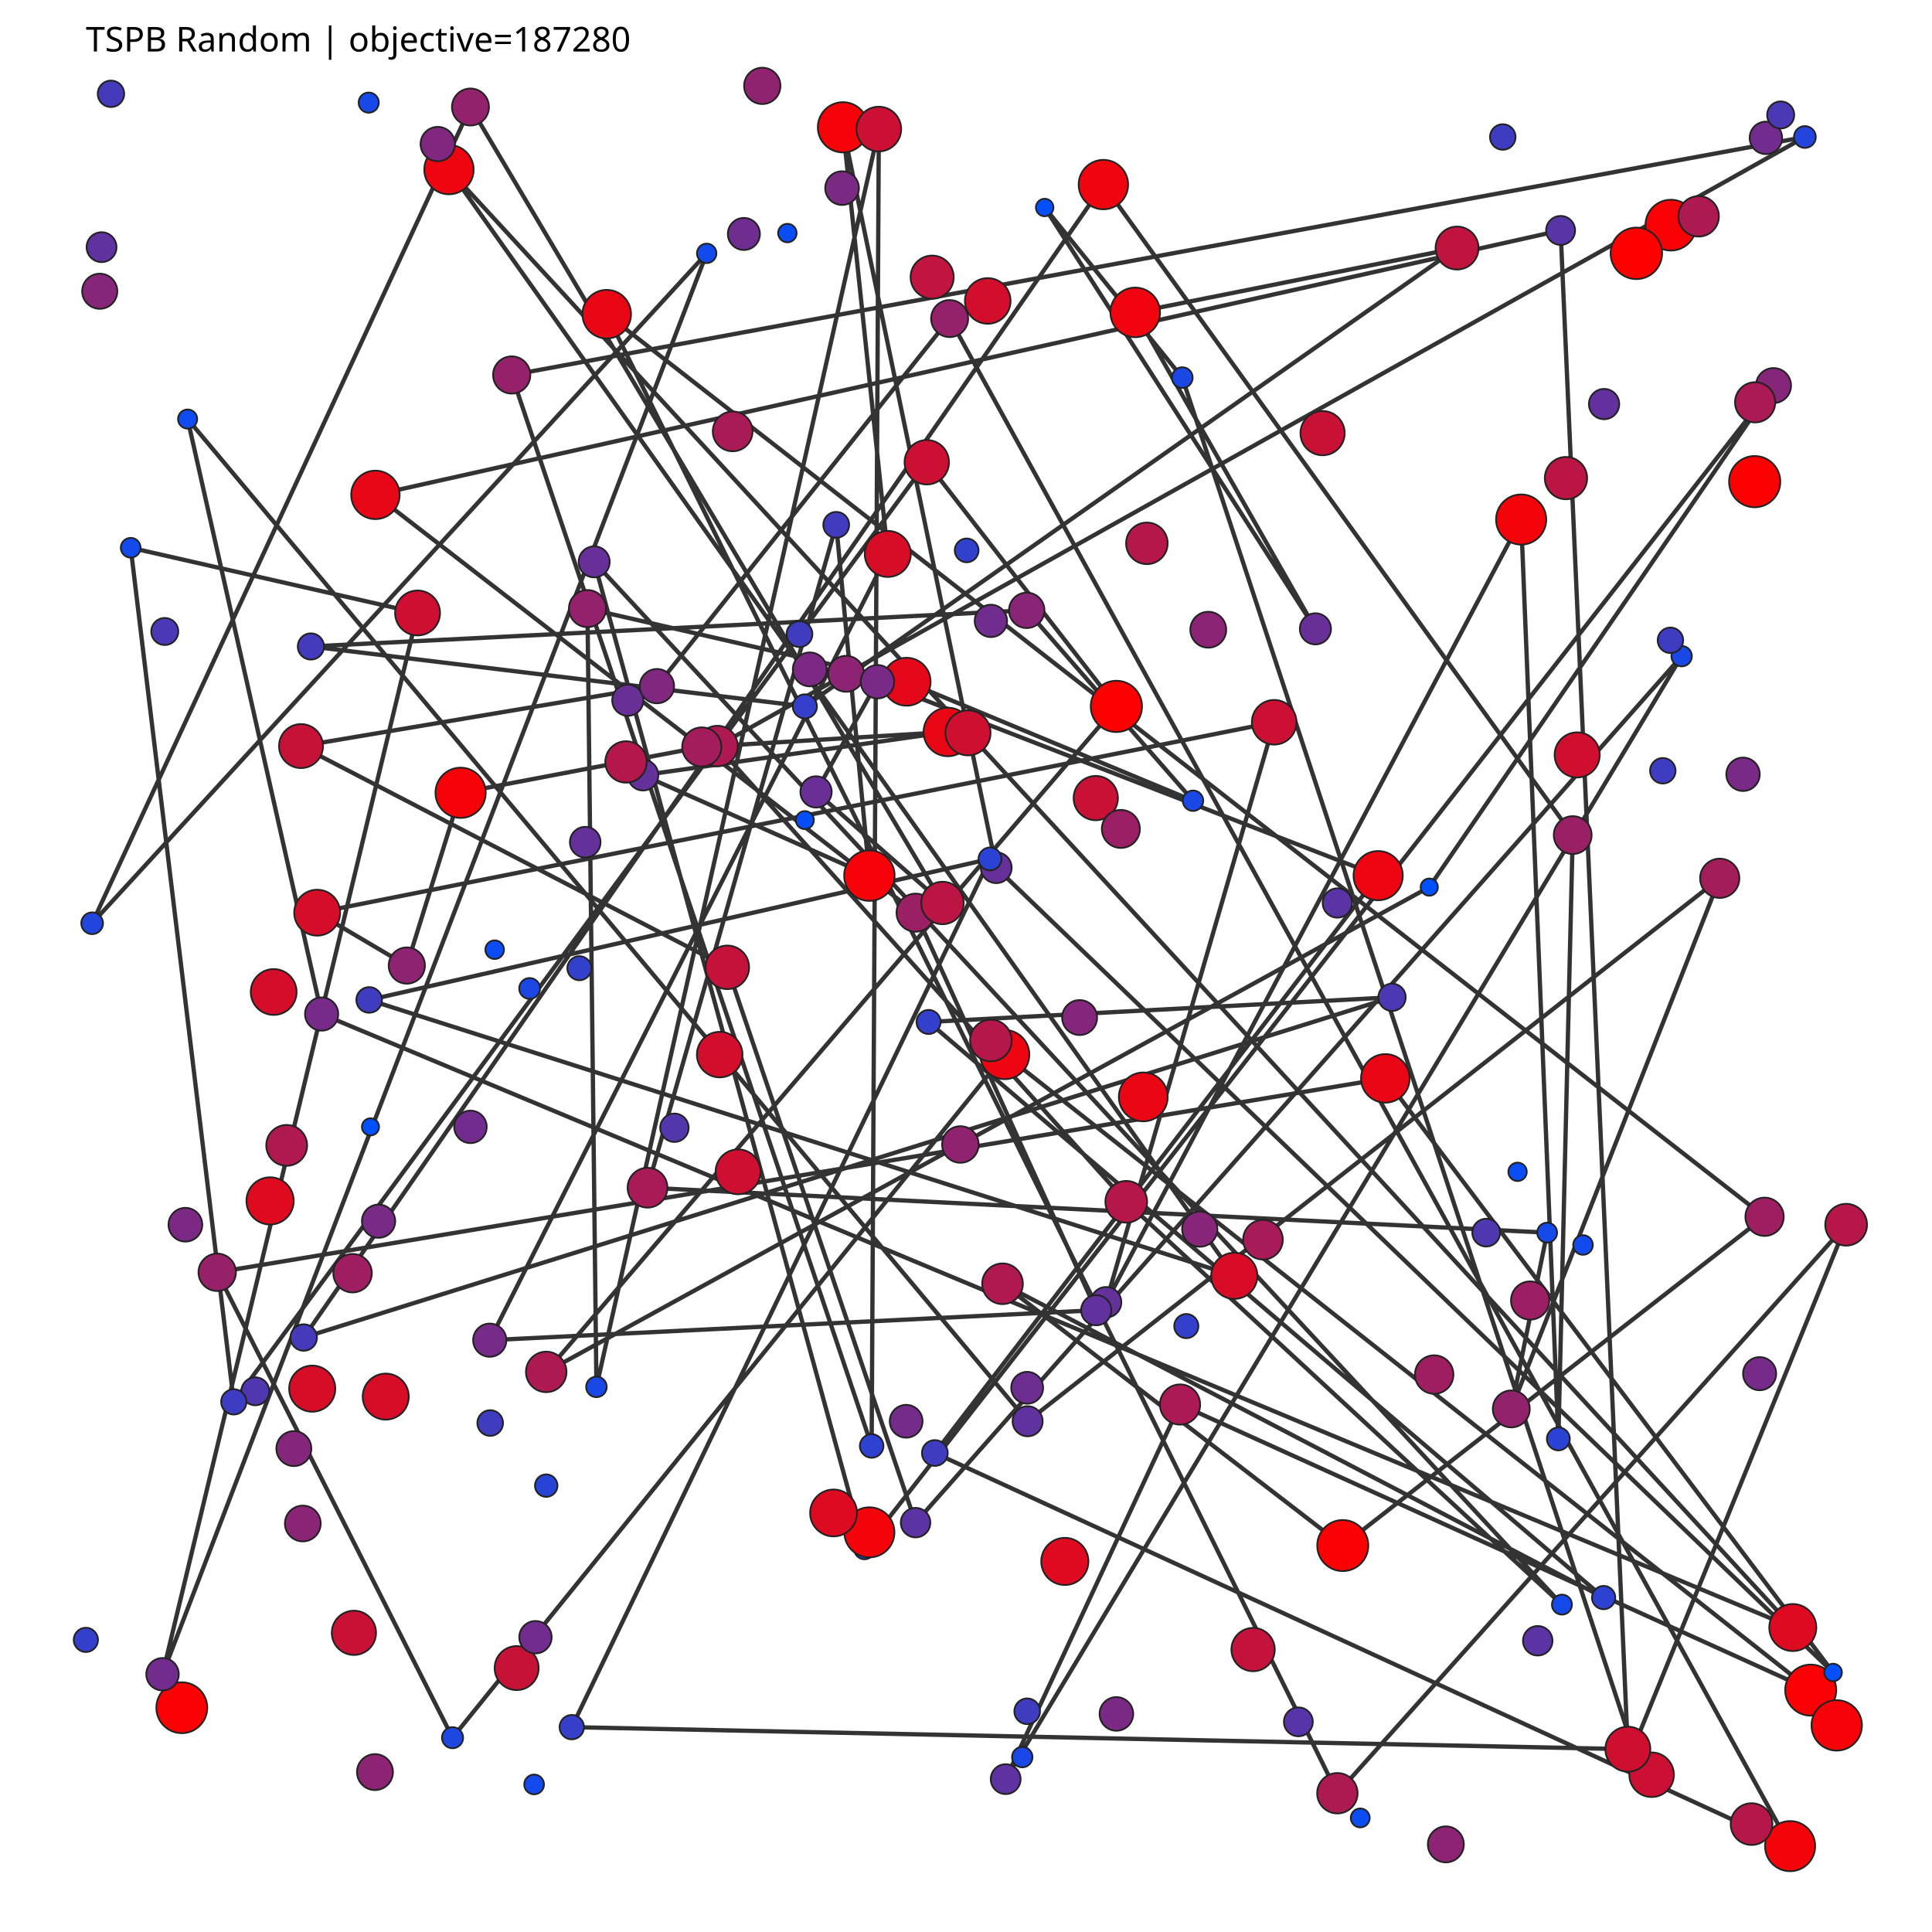
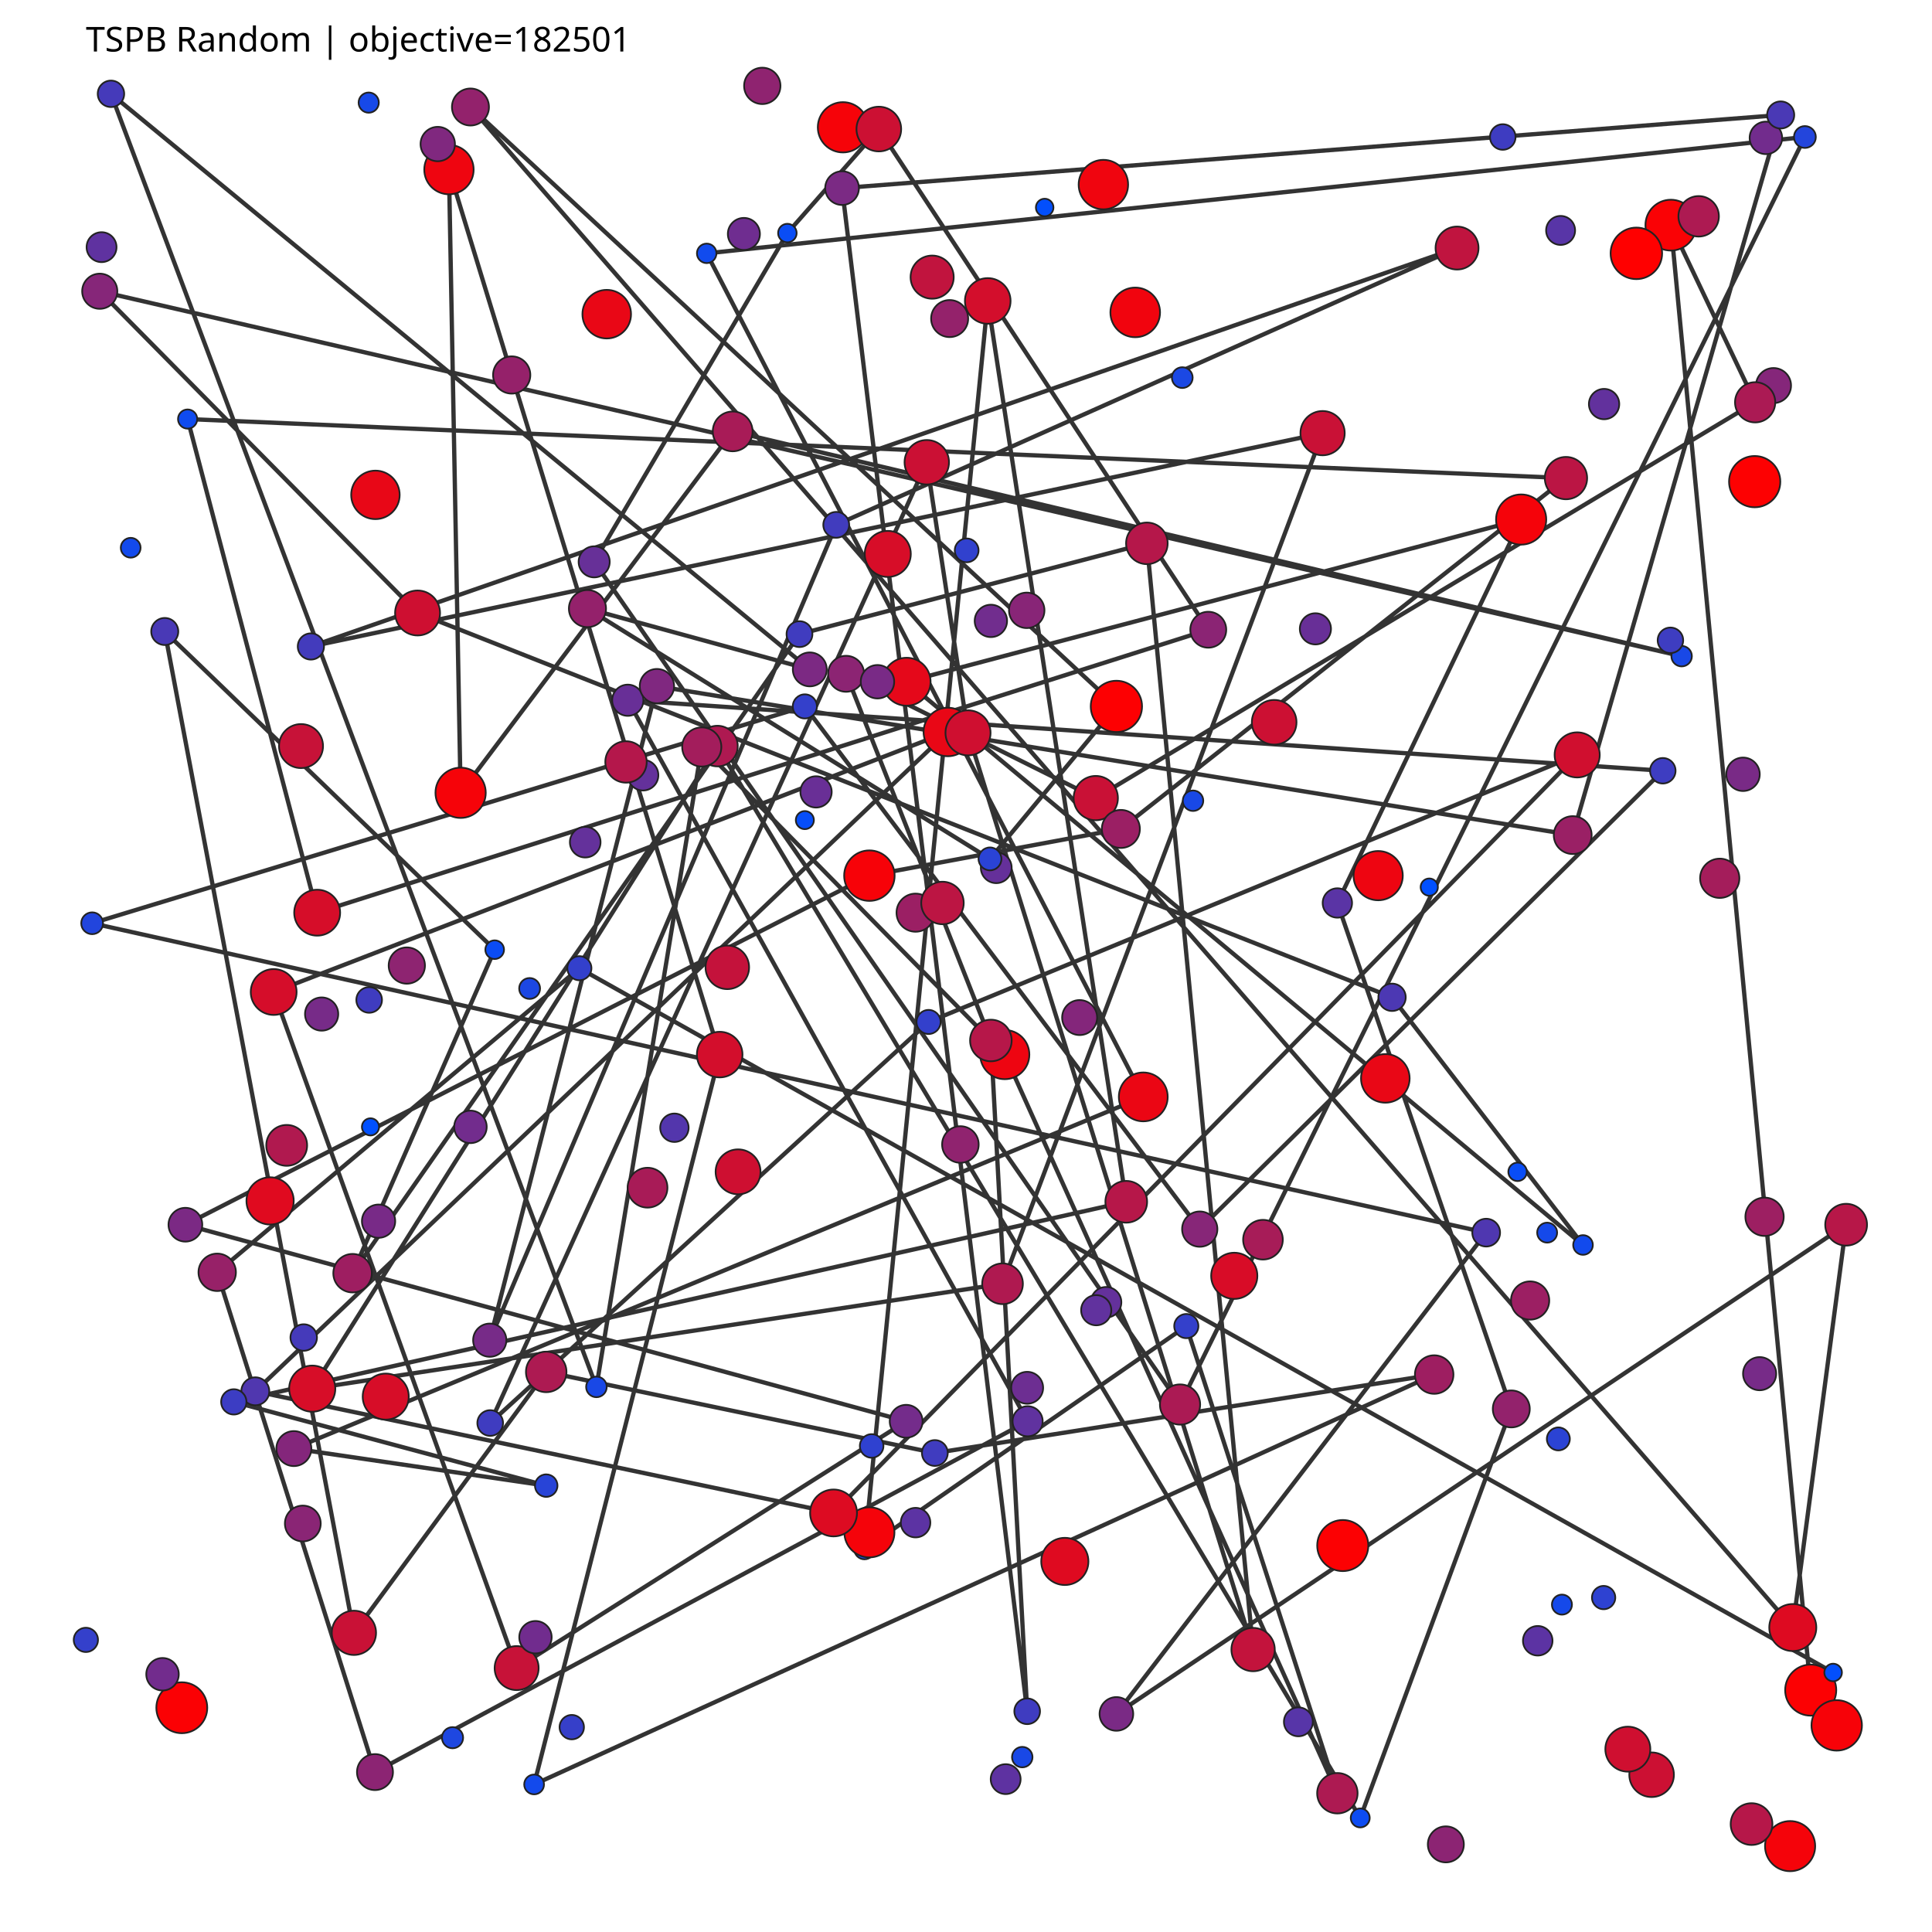
<svg xmlns="http://www.w3.org/2000/svg" width="900" height="900" viewBox="0 0 900 900">
  <rect width="100%" height="100%" fill="white" />
-   <text x="40" y="24" font-family="sans-serif" font-size="16">TSPB Random | objective=187280</text>
-   <polyline fill="none" stroke="#333333" stroke-width="2" points="840.79,63.82 238.37,174.68 406.05,673.58 409.39,60.12 277.84,646.07 273.66,283.50 422.33,317.58 555.76,373.01 478.29,284.32 144.82,301.15 374.93,329.07 678.75,115.55 528.83,145.53 612.77,292.94 486.65,96.66 550.75,175.91 760.81,814.42 860.00,570.52 623.00,835.36 282.64,146.35 822.00,566.82 625.51,719.98 467.02,598.03 747.03,744.21 432.56,476.07 648.47,464.58 141.48,623.07 514.00,85.99 732.63,389.02 725.94,670.30 708.61,242.02 515.25,606.65 593.56,336.46 147.75,425.16 189.51,449.79 214.57,369.31 326.91,347.96 441.54,340.98 299.55,361.10 405.00,407.91 389.55,244.49 301.64,553.27 720.72,574.21 704.02,656.33 801.12,409.14 478.71,662.08 87.40,195.21 149.83,472.38 835.15,758.17 209.14,79.01 574.97,594.33 171.97,465.81 461.17,400.11 266.35,804.57 758.31,814.83 726.99,107.34 174.89,230.53 426.51,425.16 510.66,610.35 228.14,624.31 413.56,258.04 392.68,59.30 464.09,404.22 853.94,779.11 645.34,502.35 101.18,592.69 210.81,809.49 468.06,491.27 843.50,787.32 549.71,654.28 468.48,828.79 783.37,305.67 426.51,709.30 338.81,450.62 140.23,347.55 306.02,319.63 442.38,148.40 833.90,860.00 435.49,676.87 642.00,407.91 408.76,317.58 380.15,368.90 439.04,420.64 219.16,49.85 42.92,430.09 329.20,118.02 75.71,779.93 194.52,285.55 60.88,255.16 108.91,653.05 431.73,215.33 520.06,329.07 254.45,639.09 665.81,413.25 826.17,179.61 402.70,721.62 276.79,261.73 727.61,747.49 524.65,559.84 334.21,347.55 840.79,63.82 " />
+   <text x="40" y="24" font-family="sans-serif" font-size="16">TSPB Random | objective=182501</text>
+   <polyline fill="none" stroke="#333333" stroke-width="2" points="230.44,442.40 76.75,294.17 164.87,760.63 254.45,639.09 435.49,676.87 668.10,640.32 248.81,831.26 335.26,491.27 209.14,79.01 214.57,369.31 341.31,200.96 783.37,305.67 46.47,135.67 194.52,285.55 648.47,464.58 737.43,579.96 422.33,317.58 708.61,242.02 623.00,420.64 704.02,656.33 633.65,846.86 334.21,347.55 145.45,646.89 467.02,598.03 616.11,201.78 144.82,301.15 678.75,115.55 389.55,244.49 228.14,624.31 306.02,319.63 732.63,389.02 829.51,53.55 392.26,87.63 478.50,797.18 461.59,484.70 394.14,313.88 510.45,371.78 817.61,187.41 778.35,104.88 843.50,787.32 853.94,779.11 269.90,451.03 101.18,592.69 174.68,825.51 478.71,662.08 292.45,326.20 774.60,359.05 558.89,572.57 374.93,329.07 42.92,430.09 692.32,574.21 520.06,798.41 860.00,570.52 835.15,758.17 219.16,49.85 520.06,329.07 461.17,400.11 273.66,283.50 377.23,311.83 51.69,43.70 277.84,646.07 326.91,347.96 468.06,491.27 623.00,835.36 552.63,617.74 402.70,721.62 460.13,140.19 524.65,559.84 108.91,653.05 254.45,692.06 136.89,674.81 532.58,510.98 329.20,118.02 840.79,63.82 549.71,654.28 276.79,261.73 366.79,108.57 409.39,60.12 562.86,293.35 147.75,425.16 87.40,195.21 729.49,222.72 522.14,386.15 405.00,407.91 86.36,570.52 422.12,662.08 240.67,777.06 127.49,462.11 441.54,340.98 118.93,648.12 388.30,704.79 734.71,351.66 432.56,476.07 228.35,662.90 431.73,215.33 450.94,341.39 583.74,768.43 534.26,253.11 372.43,295.40 164.24,593.10 230.44,442.40 " />
  <circle cx="520.06" cy="329.07" r="11.95" fill="rgb(253,0,2)" stroke="#222" stroke-width="0.8" />
  <circle cx="40.00" cy="763.92" r="5.65" fill="rgb(52,64,203)" stroke="#222" stroke-width="0.8" />
  <circle cx="760.81" cy="814.42" r="4.99" fill="rgb(31,70,224)" stroke="#222" stroke-width="0.8" />
  <circle cx="464.09" cy="404.22" r="7.18" fill="rgb(101,48,154)" stroke="#222" stroke-width="0.8" />
  <circle cx="335.26" cy="491.27" r="10.62" fill="rgb(211,14,44)" stroke="#222" stroke-width="0.8" />
  <circle cx="145.45" cy="646.89" r="10.75" fill="rgb(215,13,40)" stroke="#222" stroke-width="0.8" />
  <circle cx="141.48" cy="623.07" r="6.17" fill="rgb(69,58,186)" stroke="#222" stroke-width="0.8" />
  <circle cx="209.14" cy="79.01" r="11.50" fill="rgb(239,5,16)" stroke="#222" stroke-width="0.8" />
  <circle cx="394.14" cy="313.88" r="8.38" fill="rgb(140,36,115)" stroke="#222" stroke-width="0.8" />
  <circle cx="769.38" cy="826.74" r="10.39" fill="rgb(204,16,51)" stroke="#222" stroke-width="0.8" />
  <circle cx="774.60" cy="359.05" r="5.94" fill="rgb(62,61,193)" stroke="#222" stroke-width="0.8" />
  <circle cx="524.65" cy="559.84" r="9.72" fill="rgb(182,23,73)" stroke="#222" stroke-width="0.8" />
  <circle cx="708.61" cy="242.02" r="11.69" fill="rgb(245,3,10)" stroke="#222" stroke-width="0.8" />
  <circle cx="46.47" cy="135.67" r="8.19" fill="rgb(134,38,121)" stroke="#222" stroke-width="0.8" />
  <circle cx="747.03" cy="744.21" r="5.43" fill="rgb(46,66,209)" stroke="#222" stroke-width="0.8" />
  <circle cx="194.52" cy="285.55" r="10.47" fill="rgb(206,15,49)" stroke="#222" stroke-width="0.8" />
  <circle cx="392.68" cy="59.30" r="11.71" fill="rgb(246,3,9)" stroke="#222" stroke-width="0.8" />
  <circle cx="673.53" cy="859.18" r="8.39" fill="rgb(140,36,115)" stroke="#222" stroke-width="0.8" />
  <circle cx="729.49" cy="222.72" r="9.86" fill="rgb(187,21,68)" stroke="#222" stroke-width="0.8" />
  <circle cx="133.55" cy="533.56" r="9.52" fill="rgb(176,25,79)" stroke="#222" stroke-width="0.8" />
  <circle cx="727.61" cy="747.49" r="4.67" fill="rgb(21,73,234)" stroke="#222" stroke-width="0.8" />
  <circle cx="299.55" cy="361.10" r="7.14" fill="rgb(100,49,155)" stroke="#222" stroke-width="0.8" />
  <circle cx="468.06" cy="491.27" r="11.45" fill="rgb(238,5,17)" stroke="#222" stroke-width="0.8" />
  <circle cx="833.90" cy="860.00" r="11.68" fill="rgb(245,3,10)" stroke="#222" stroke-width="0.8" />
  <circle cx="515.25" cy="606.65" r="7.12" fill="rgb(100,49,155)" stroke="#222" stroke-width="0.8" />
  <circle cx="467.02" cy="598.03" r="9.48" fill="rgb(175,25,80)" stroke="#222" stroke-width="0.8" />
  <circle cx="189.51" cy="449.79" r="8.45" fill="rgb(142,36,113)" stroke="#222" stroke-width="0.8" />
  <circle cx="502.93" cy="474.02" r="8.15" fill="rgb(132,38,123)" stroke="#222" stroke-width="0.8" />
  <circle cx="60.88" cy="255.16" r="4.61" fill="rgb(19,74,236)" stroke="#222" stroke-width="0.8" />
  <circle cx="118.93" cy="648.12" r="6.51" fill="rgb(80,55,175)" stroke="#222" stroke-width="0.8" />
  <circle cx="292.45" cy="326.20" r="7.27" fill="rgb(104,47,151)" stroke="#222" stroke-width="0.8" />
  <circle cx="549.71" cy="654.28" r="9.37" fill="rgb(171,26,84)" stroke="#222" stroke-width="0.8" />
  <circle cx="460.13" cy="140.19" r="10.63" fill="rgb(211,14,44)" stroke="#222" stroke-width="0.8" />
  <circle cx="301.64" cy="553.27" r="9.28" fill="rgb(168,27,87)" stroke="#222" stroke-width="0.8" />
  <circle cx="510.66" cy="610.35" r="7.03" fill="rgb(97,50,158)" stroke="#222" stroke-width="0.8" />
  <circle cx="532.58" cy="510.98" r="11.38" fill="rgb(235,6,20)" stroke="#222" stroke-width="0.8" />
  <circle cx="141.06" cy="709.71" r="8.34" fill="rgb(138,37,117)" stroke="#222" stroke-width="0.8" />
  <circle cx="51.69" cy="43.70" r="6.16" fill="rgb(69,58,186)" stroke="#222" stroke-width="0.8" />
  <circle cx="272.62" cy="392.31" r="7.14" fill="rgb(100,49,155)" stroke="#222" stroke-width="0.8" />
  <circle cx="623.00" cy="835.36" r="9.42" fill="rgb(173,26,82)" stroke="#222" stroke-width="0.8" />
  <circle cx="277.84" cy="646.07" r="4.80" fill="rgb(25,72,230)" stroke="#222" stroke-width="0.8" />
  <circle cx="734.71" cy="351.66" r="10.51" fill="rgb(208,15,47)" stroke="#222" stroke-width="0.8" />
  <circle cx="219.16" cy="49.85" r="8.62" fill="rgb(147,34,108)" stroke="#222" stroke-width="0.8" />
  <circle cx="434.23" cy="129.10" r="10.05" fill="rgb(193,20,62)" stroke="#222" stroke-width="0.8" />
  <circle cx="514.00" cy="85.99" r="11.52" fill="rgb(240,5,15)" stroke="#222" stroke-width="0.8" />
  <circle cx="266.35" cy="804.57" r="5.68" fill="rgb(54,63,201)" stroke="#222" stroke-width="0.8" />
  <circle cx="461.59" cy="289.24" r="7.54" fill="rgb(113,45,142)" stroke="#222" stroke-width="0.8" />
  <circle cx="269.90" cy="451.03" r="5.61" fill="rgb(51,64,204)" stroke="#222" stroke-width="0.8" />
  <circle cx="392.26" cy="87.63" r="7.85" fill="rgb(123,42,132)" stroke="#222" stroke-width="0.8" />
  <circle cx="343.82" cy="545.88" r="10.46" fill="rgb(206,15,49)" stroke="#222" stroke-width="0.8" />
  <circle cx="238.37" cy="174.68" r="8.68" fill="rgb(149,33,106)" stroke="#222" stroke-width="0.8" />
  <circle cx="426.51" cy="709.30" r="6.88" fill="rgb(92,51,163)" stroke="#222" stroke-width="0.8" />
  <circle cx="712.79" cy="605.83" r="8.91" fill="rgb(156,31,99)" stroke="#222" stroke-width="0.8" />
  <circle cx="127.49" cy="462.11" r="10.68" fill="rgb(213,13,42)" stroke="#222" stroke-width="0.8" />
  <circle cx="665.81" cy="413.25" r="4.02" fill="rgb(1,80,254)" stroke="#222" stroke-width="0.8" />
  <circle cx="147.75" cy="425.16" r="10.70" fill="rgb(214,13,41)" stroke="#222" stroke-width="0.8" />
  <circle cx="822.00" cy="566.82" r="8.93" fill="rgb(157,31,98)" stroke="#222" stroke-width="0.8" />
  <circle cx="550.75" cy="175.91" r="4.84" fill="rgb(27,72,228)" stroke="#222" stroke-width="0.8" />
  <circle cx="355.10" cy="40.00" r="8.47" fill="rgb(143,35,112)" stroke="#222" stroke-width="0.8" />
  <circle cx="406.05" cy="673.58" r="5.49" fill="rgb(47,65,208)" stroke="#222" stroke-width="0.8" />
  <circle cx="254.45" cy="692.06" r="5.24" fill="rgb(40,68,215)" stroke="#222" stroke-width="0.8" />
  <circle cx="826.17" cy="179.61" r="8.17" fill="rgb(133,38,122)" stroke="#222" stroke-width="0.8" />
  <circle cx="174.68" cy="825.51" r="8.38" fill="rgb(140,36,115)" stroke="#222" stroke-width="0.8" />
  <circle cx="341.31" cy="200.96" r="9.27" fill="rgb(168,27,87)" stroke="#222" stroke-width="0.8" />
  <circle cx="314.17" cy="525.35" r="6.62" fill="rgb(83,54,172)" stroke="#222" stroke-width="0.8" />
  <circle cx="42.92" cy="430.09" r="5.08" fill="rgb(34,69,221)" stroke="#222" stroke-width="0.8" />
  <circle cx="558.89" cy="572.57" r="8.22" fill="rgb(135,38,120)" stroke="#222" stroke-width="0.8" />
  <circle cx="552.63" cy="617.74" r="5.63" fill="rgb(52,64,203)" stroke="#222" stroke-width="0.8" />
  <circle cx="835.15" cy="758.17" r="10.96" fill="rgb(222,10,33)" stroke="#222" stroke-width="0.8" />
  <circle cx="374.93" cy="382.04" r="4.21" fill="rgb(7,78,248)" stroke="#222" stroke-width="0.8" />
  <circle cx="726.99" cy="107.34" r="6.75" fill="rgb(88,53,167)" stroke="#222" stroke-width="0.8" />
  <circle cx="228.35" cy="662.90" r="5.98" fill="rgb(63,60,192)" stroke="#222" stroke-width="0.8" />
  <circle cx="450.31" cy="256.39" r="5.54" fill="rgb(49,65,206)" stroke="#222" stroke-width="0.8" />
  <circle cx="422.12" cy="662.08" r="7.65" fill="rgb(116,44,139)" stroke="#222" stroke-width="0.8" />
  <circle cx="716.34" cy="764.33" r="6.88" fill="rgb(92,51,163)" stroke="#222" stroke-width="0.8" />
  <circle cx="510.45" cy="371.78" r="10.32" fill="rgb(201,17,54)" stroke="#222" stroke-width="0.8" />
  <circle cx="555.76" cy="373.01" r="4.77" fill="rgb(25,72,230)" stroke="#222" stroke-width="0.8" />
  <circle cx="616.11" cy="201.78" r="10.31" fill="rgb(201,17,54)" stroke="#222" stroke-width="0.8" />
  <circle cx="732.63" cy="389.02" r="8.82" fill="rgb(154,32,101)" stroke="#222" stroke-width="0.8" />
  <circle cx="534.26" cy="253.11" r="9.69" fill="rgb(181,23,74)" stroke="#222" stroke-width="0.8" />
  <circle cx="692.32" cy="574.21" r="6.47" fill="rgb(79,55,176)" stroke="#222" stroke-width="0.8" />
  <circle cx="822.62" cy="64.23" r="7.57" fill="rgb(114,44,141)" stroke="#222" stroke-width="0.8" />
  <circle cx="468.48" cy="828.79" r="6.96" fill="rgb(94,50,161)" stroke="#222" stroke-width="0.8" />
  <circle cx="528.83" cy="145.53" r="11.56" fill="rgb(241,4,14)" stroke="#222" stroke-width="0.8" />
  <circle cx="588.34" cy="577.50" r="9.24" fill="rgb(167,28,88)" stroke="#222" stroke-width="0.8" />
  <circle cx="402.70" cy="721.62" r="4.77" fill="rgb(25,72,230)" stroke="#222" stroke-width="0.8" />
  <circle cx="478.29" cy="284.32" r="8.26" fill="rgb(136,37,119)" stroke="#222" stroke-width="0.8" />
  <circle cx="476.21" cy="818.53" r="4.77" fill="rgb(25,72,230)" stroke="#222" stroke-width="0.8" />
  <circle cx="520.06" cy="798.41" r="7.84" fill="rgb(122,42,133)" stroke="#222" stroke-width="0.8" />
  <circle cx="486.65" cy="96.66" r="4.09" fill="rgb(3,79,252)" stroke="#222" stroke-width="0.8" />
  <circle cx="737.43" cy="579.96" r="4.58" fill="rgb(18,74,237)" stroke="#222" stroke-width="0.8" />
  <circle cx="164.87" cy="760.63" r="10.31" fill="rgb(201,17,54)" stroke="#222" stroke-width="0.8" />
  <circle cx="413.56" cy="258.04" r="10.73" fill="rgb(215,13,40)" stroke="#222" stroke-width="0.8" />
  <circle cx="815.94" cy="849.73" r="9.72" fill="rgb(182,23,73)" stroke="#222" stroke-width="0.8" />
  <circle cx="829.51" cy="53.55" r="6.31" fill="rgb(74,57,181)" stroke="#222" stroke-width="0.8" />
  <circle cx="422.33" cy="317.58" r="11.17" fill="rgb(229,8,26)" stroke="#222" stroke-width="0.8" />
  <circle cx="366.79" cy="108.57" r="4.32" fill="rgb(10,77,245)" stroke="#222" stroke-width="0.8" />
  <circle cx="219.16" cy="524.94" r="7.57" fill="rgb(114,44,141)" stroke="#222" stroke-width="0.8" />
  <circle cx="447.39" cy="533.15" r="8.52" fill="rgb(144,35,111)" stroke="#222" stroke-width="0.8" />
  <circle cx="604.83" cy="802.10" r="6.73" fill="rgb(87,53,168)" stroke="#222" stroke-width="0.8" />
  <circle cx="843.50" cy="787.32" r="11.90" fill="rgb(252,1,3)" stroke="#222" stroke-width="0.8" />
  <circle cx="405.00" cy="713.82" r="11.67" fill="rgb(245,3,10)" stroke="#222" stroke-width="0.8" />
  <circle cx="125.82" cy="559.43" r="11.01" fill="rgb(224,10,31)" stroke="#222" stroke-width="0.8" />
  <circle cx="101.18" cy="592.69" r="8.72" fill="rgb(151,33,104)" stroke="#222" stroke-width="0.8" />
  <circle cx="612.77" cy="292.94" r="7.26" fill="rgb(104,47,151)" stroke="#222" stroke-width="0.8" />
  <circle cx="840.79" cy="63.82" r="5.09" fill="rgb(35,69,220)" stroke="#222" stroke-width="0.8" />
  <circle cx="645.34" cy="502.35" r="11.32" fill="rgb(233,7,22)" stroke="#222" stroke-width="0.8" />
  <circle cx="388.30" cy="704.79" r="10.92" fill="rgb(221,11,34)" stroke="#222" stroke-width="0.8" />
  <circle cx="84.69" cy="795.53" r="11.86" fill="rgb(251,1,4)" stroke="#222" stroke-width="0.8" />
  <circle cx="441.54" cy="340.98" r="11.31" fill="rgb(233,7,22)" stroke="#222" stroke-width="0.8" />
  <circle cx="853.94" cy="779.11" r="4.10" fill="rgb(3,79,252)" stroke="#222" stroke-width="0.8" />
  <circle cx="461.59" cy="484.70" r="9.69" fill="rgb(182,23,73)" stroke="#222" stroke-width="0.8" />
  <circle cx="855.61" cy="803.75" r="11.75" fill="rgb(247,2,8)" stroke="#222" stroke-width="0.8" />
  <circle cx="179.69" cy="650.59" r="10.73" fill="rgb(215,13,40)" stroke="#222" stroke-width="0.8" />
  <circle cx="783.37" cy="305.67" r="4.77" fill="rgb(25,72,230)" stroke="#222" stroke-width="0.8" />
  <circle cx="176.35" cy="568.87" r="7.75" fill="rgb(120,42,135)" stroke="#222" stroke-width="0.8" />
  <circle cx="171.76" cy="47.80" r="4.71" fill="rgb(23,73,232)" stroke="#222" stroke-width="0.8" />
  <circle cx="408.76" cy="317.58" r="7.79" fill="rgb(121,42,134)" stroke="#222" stroke-width="0.8" />
  <circle cx="819.70" cy="639.91" r="7.72" fill="rgb(119,43,136)" stroke="#222" stroke-width="0.8" />
  <circle cx="574.97" cy="594.33" r="10.76" fill="rgb(216,12,39)" stroke="#222" stroke-width="0.8" />
  <circle cx="389.55" cy="244.49" r="6.02" fill="rgb(65,60,190)" stroke="#222" stroke-width="0.8" />
  <circle cx="329.20" cy="118.02" r="4.54" fill="rgb(17,75,238)" stroke="#222" stroke-width="0.8" />
  <circle cx="426.51" cy="425.16" r="8.88" fill="rgb(155,31,100)" stroke="#222" stroke-width="0.8" />
  <circle cx="174.89" cy="230.53" r="11.29" fill="rgb(232,7,23)" stroke="#222" stroke-width="0.8" />
  <circle cx="338.81" cy="450.62" r="10.15" fill="rgb(196,18,59)" stroke="#222" stroke-width="0.8" />
  <circle cx="171.97" cy="465.81" r="5.97" fill="rgb(63,60,192)" stroke="#222" stroke-width="0.8" />
  <circle cx="496.04" cy="727.37" r="10.99" fill="rgb(223,10,32)" stroke="#222" stroke-width="0.8" />
  <circle cx="706.94" cy="545.88" r="4.30" fill="rgb(9,77,246)" stroke="#222" stroke-width="0.8" />
  <circle cx="405.00" cy="407.91" r="11.76" fill="rgb(247,2,8)" stroke="#222" stroke-width="0.8" />
  <circle cx="720.72" cy="574.21" r="4.65" fill="rgb(21,73,234)" stroke="#222" stroke-width="0.8" />
  <circle cx="276.79" cy="261.73" r="7.24" fill="rgb(103,48,152)" stroke="#222" stroke-width="0.8" />
  <circle cx="860.00" cy="570.52" r="9.74" fill="rgb(183,23,72)" stroke="#222" stroke-width="0.8" />
  <circle cx="108.91" cy="653.05" r="5.89" fill="rgb(60,61,195)" stroke="#222" stroke-width="0.8" />
  <circle cx="372.43" cy="295.40" r="6.02" fill="rgb(64,60,191)" stroke="#222" stroke-width="0.8" />
  <circle cx="248.81" cy="831.26" r="4.61" fill="rgb(19,74,236)" stroke="#222" stroke-width="0.8" />
  <circle cx="522.14" cy="386.15" r="8.86" fill="rgb(155,31,100)" stroke="#222" stroke-width="0.8" />
  <circle cx="377.23" cy="311.83" r="7.90" fill="rgb(124,41,131)" stroke="#222" stroke-width="0.8" />
  <circle cx="450.94" cy="341.39" r="10.50" fill="rgb(207,15,48)" stroke="#222" stroke-width="0.8" />
  <circle cx="140.23" cy="347.55" r="10.25" fill="rgb(199,18,56)" stroke="#222" stroke-width="0.8" />
  <circle cx="817.61" cy="187.41" r="9.37" fill="rgb(171,26,84)" stroke="#222" stroke-width="0.8" />
  <circle cx="246.72" cy="460.47" r="4.87" fill="rgb(28,71,227)" stroke="#222" stroke-width="0.8" />
  <circle cx="254.45" cy="639.09" r="9.44" fill="rgb(173,26,82)" stroke="#222" stroke-width="0.8" />
  <circle cx="240.67" cy="777.06" r="10.25" fill="rgb(199,18,56)" stroke="#222" stroke-width="0.8" />
  <circle cx="801.12" cy="409.14" r="9.15" fill="rgb(164,29,91)" stroke="#222" stroke-width="0.8" />
  <circle cx="593.56" cy="336.46" r="10.40" fill="rgb(204,16,51)" stroke="#222" stroke-width="0.8" />
  <circle cx="76.75" cy="294.17" r="6.30" fill="rgb(73,57,182)" stroke="#222" stroke-width="0.8" />
  <circle cx="47.31" cy="115.14" r="6.97" fill="rgb(95,50,160)" stroke="#222" stroke-width="0.8" />
  <circle cx="203.92" cy="67.10" r="8.01" fill="rgb(128,40,127)" stroke="#222" stroke-width="0.8" />
  <circle cx="811.97" cy="360.69" r="7.79" fill="rgb(121,42,134)" stroke="#222" stroke-width="0.8" />
  <circle cx="87.40" cy="195.21" r="4.47" fill="rgb(15,75,240)" stroke="#222" stroke-width="0.8" />
  <circle cx="668.10" cy="640.32" r="8.97" fill="rgb(158,30,97)" stroke="#222" stroke-width="0.8" />
  <circle cx="432.56" cy="476.07" r="5.61" fill="rgb(51,64,204)" stroke="#222" stroke-width="0.8" />
  <circle cx="478.50" cy="646.48" r="7.43" fill="rgb(109,46,146)" stroke="#222" stroke-width="0.8" />
  <circle cx="725.94" cy="670.30" r="5.35" fill="rgb(43,67,212)" stroke="#222" stroke-width="0.8" />
  <circle cx="230.44" cy="442.40" r="4.35" fill="rgb(11,76,244)" stroke="#222" stroke-width="0.8" />
  <circle cx="228.14" cy="624.31" r="7.74" fill="rgb(119,43,136)" stroke="#222" stroke-width="0.8" />
  <circle cx="442.38" cy="148.40" r="8.63" fill="rgb(148,34,107)" stroke="#222" stroke-width="0.8" />
  <circle cx="249.44" cy="762.68" r="7.55" fill="rgb(113,44,142)" stroke="#222" stroke-width="0.8" />
  <circle cx="144.82" cy="301.15" r="6.11" fill="rgb(67,59,188)" stroke="#222" stroke-width="0.8" />
  <circle cx="642.00" cy="407.91" r="11.47" fill="rgb(238,5,17)" stroke="#222" stroke-width="0.8" />
  <circle cx="380.15" cy="368.90" r="7.29" fill="rgb(105,47,150)" stroke="#222" stroke-width="0.8" />
  <circle cx="214.57" cy="369.31" r="11.71" fill="rgb(246,3,9)" stroke="#222" stroke-width="0.8" />
  <circle cx="623.00" cy="420.64" r="6.84" fill="rgb(90,52,165)" stroke="#222" stroke-width="0.8" />
  <circle cx="583.74" cy="768.43" r="10.10" fill="rgb(195,19,60)" stroke="#222" stroke-width="0.8" />
  <circle cx="409.39" cy="60.12" r="10.41" fill="rgb(204,16,51)" stroke="#222" stroke-width="0.8" />
  <circle cx="778.35" cy="104.88" r="11.84" fill="rgb(250,2,5)" stroke="#222" stroke-width="0.8" />
  <circle cx="431.73" cy="215.33" r="10.35" fill="rgb(203,16,52)" stroke="#222" stroke-width="0.8" />
  <circle cx="435.49" cy="676.87" r="6.01" fill="rgb(64,60,191)" stroke="#222" stroke-width="0.8" />
  <circle cx="334.21" cy="347.55" r="9.46" fill="rgb(174,25,81)" stroke="#222" stroke-width="0.8" />
  <circle cx="791.30" cy="100.77" r="9.43" fill="rgb(173,26,82)" stroke="#222" stroke-width="0.8" />
  <circle cx="172.59" cy="524.94" r="4.00" fill="rgb(0,80,255)" stroke="#222" stroke-width="0.8" />
  <circle cx="633.65" cy="846.86" r="4.42" fill="rgb(13,76,242)" stroke="#222" stroke-width="0.8" />
  <circle cx="374.93" cy="329.07" r="5.62" fill="rgb(52,64,203)" stroke="#222" stroke-width="0.8" />
  <circle cx="439.04" cy="420.64" r="9.90" fill="rgb(188,21,67)" stroke="#222" stroke-width="0.8" />
  <circle cx="75.71" cy="779.93" r="7.57" fill="rgb(114,44,141)" stroke="#222" stroke-width="0.8" />
  <circle cx="210.81" cy="809.49" r="4.93" fill="rgb(30,71,225)" stroke="#222" stroke-width="0.8" />
  <circle cx="291.62" cy="354.94" r="9.65" fill="rgb(180,23,75)" stroke="#222" stroke-width="0.8" />
  <circle cx="149.83" cy="472.38" r="7.74" fill="rgb(119,43,136)" stroke="#222" stroke-width="0.8" />
  <circle cx="86.36" cy="570.52" r="7.87" fill="rgb(123,41,132)" stroke="#222" stroke-width="0.8" />
  <circle cx="478.50" cy="797.18" r="5.98" fill="rgb(63,60,192)" stroke="#222" stroke-width="0.8" />
  <circle cx="164.24" cy="593.10" r="8.97" fill="rgb(158,30,97)" stroke="#222" stroke-width="0.8" />
  <circle cx="478.71" cy="662.08" r="7.01" fill="rgb(96,50,159)" stroke="#222" stroke-width="0.8" />
  <circle cx="704.02" cy="656.33" r="8.61" fill="rgb(147,34,108)" stroke="#222" stroke-width="0.8" />
  <circle cx="306.02" cy="319.63" r="8.00" fill="rgb(128,40,128)" stroke="#222" stroke-width="0.8" />
  <circle cx="461.17" cy="400.11" r="5.33" fill="rgb(42,67,213)" stroke="#222" stroke-width="0.8" />
  <circle cx="562.86" cy="293.35" r="8.37" fill="rgb(139,36,116)" stroke="#222" stroke-width="0.8" />
  <circle cx="625.51" cy="719.98" r="11.90" fill="rgb(252,1,3)" stroke="#222" stroke-width="0.8" />
  <circle cx="747.24" cy="188.23" r="7.07" fill="rgb(98,49,157)" stroke="#222" stroke-width="0.8" />
  <circle cx="758.31" cy="814.83" r="10.48" fill="rgb(207,15,48)" stroke="#222" stroke-width="0.8" />
  <circle cx="326.91" cy="347.96" r="9.12" fill="rgb(163,29,92)" stroke="#222" stroke-width="0.8" />
  <circle cx="700.05" cy="63.82" r="5.95" fill="rgb(62,60,193)" stroke="#222" stroke-width="0.8" />
  <circle cx="273.66" cy="283.50" r="8.65" fill="rgb(148,33,107)" stroke="#222" stroke-width="0.8" />
  <circle cx="648.47" cy="464.58" r="6.37" fill="rgb(76,56,179)" stroke="#222" stroke-width="0.8" />
  <circle cx="817.40" cy="224.37" r="11.94" fill="rgb(253,1,2)" stroke="#222" stroke-width="0.8" />
  <circle cx="678.75" cy="115.55" r="10.01" fill="rgb(192,20,63)" stroke="#222" stroke-width="0.8" />
  <circle cx="282.64" cy="146.35" r="11.32" fill="rgb(233,7,22)" stroke="#222" stroke-width="0.8" />
  <circle cx="778.15" cy="298.28" r="5.94" fill="rgb(62,61,193)" stroke="#222" stroke-width="0.8" />
  <circle cx="136.89" cy="674.81" r="8.15" fill="rgb(132,38,123)" stroke="#222" stroke-width="0.8" />
  <circle cx="346.53" cy="108.98" r="7.47" fill="rgb(111,45,144)" stroke="#222" stroke-width="0.8" />
  <circle cx="762.28" cy="118.02" r="12.00" fill="rgb(255,0,0)" stroke="#222" stroke-width="0.8" />
</svg>
